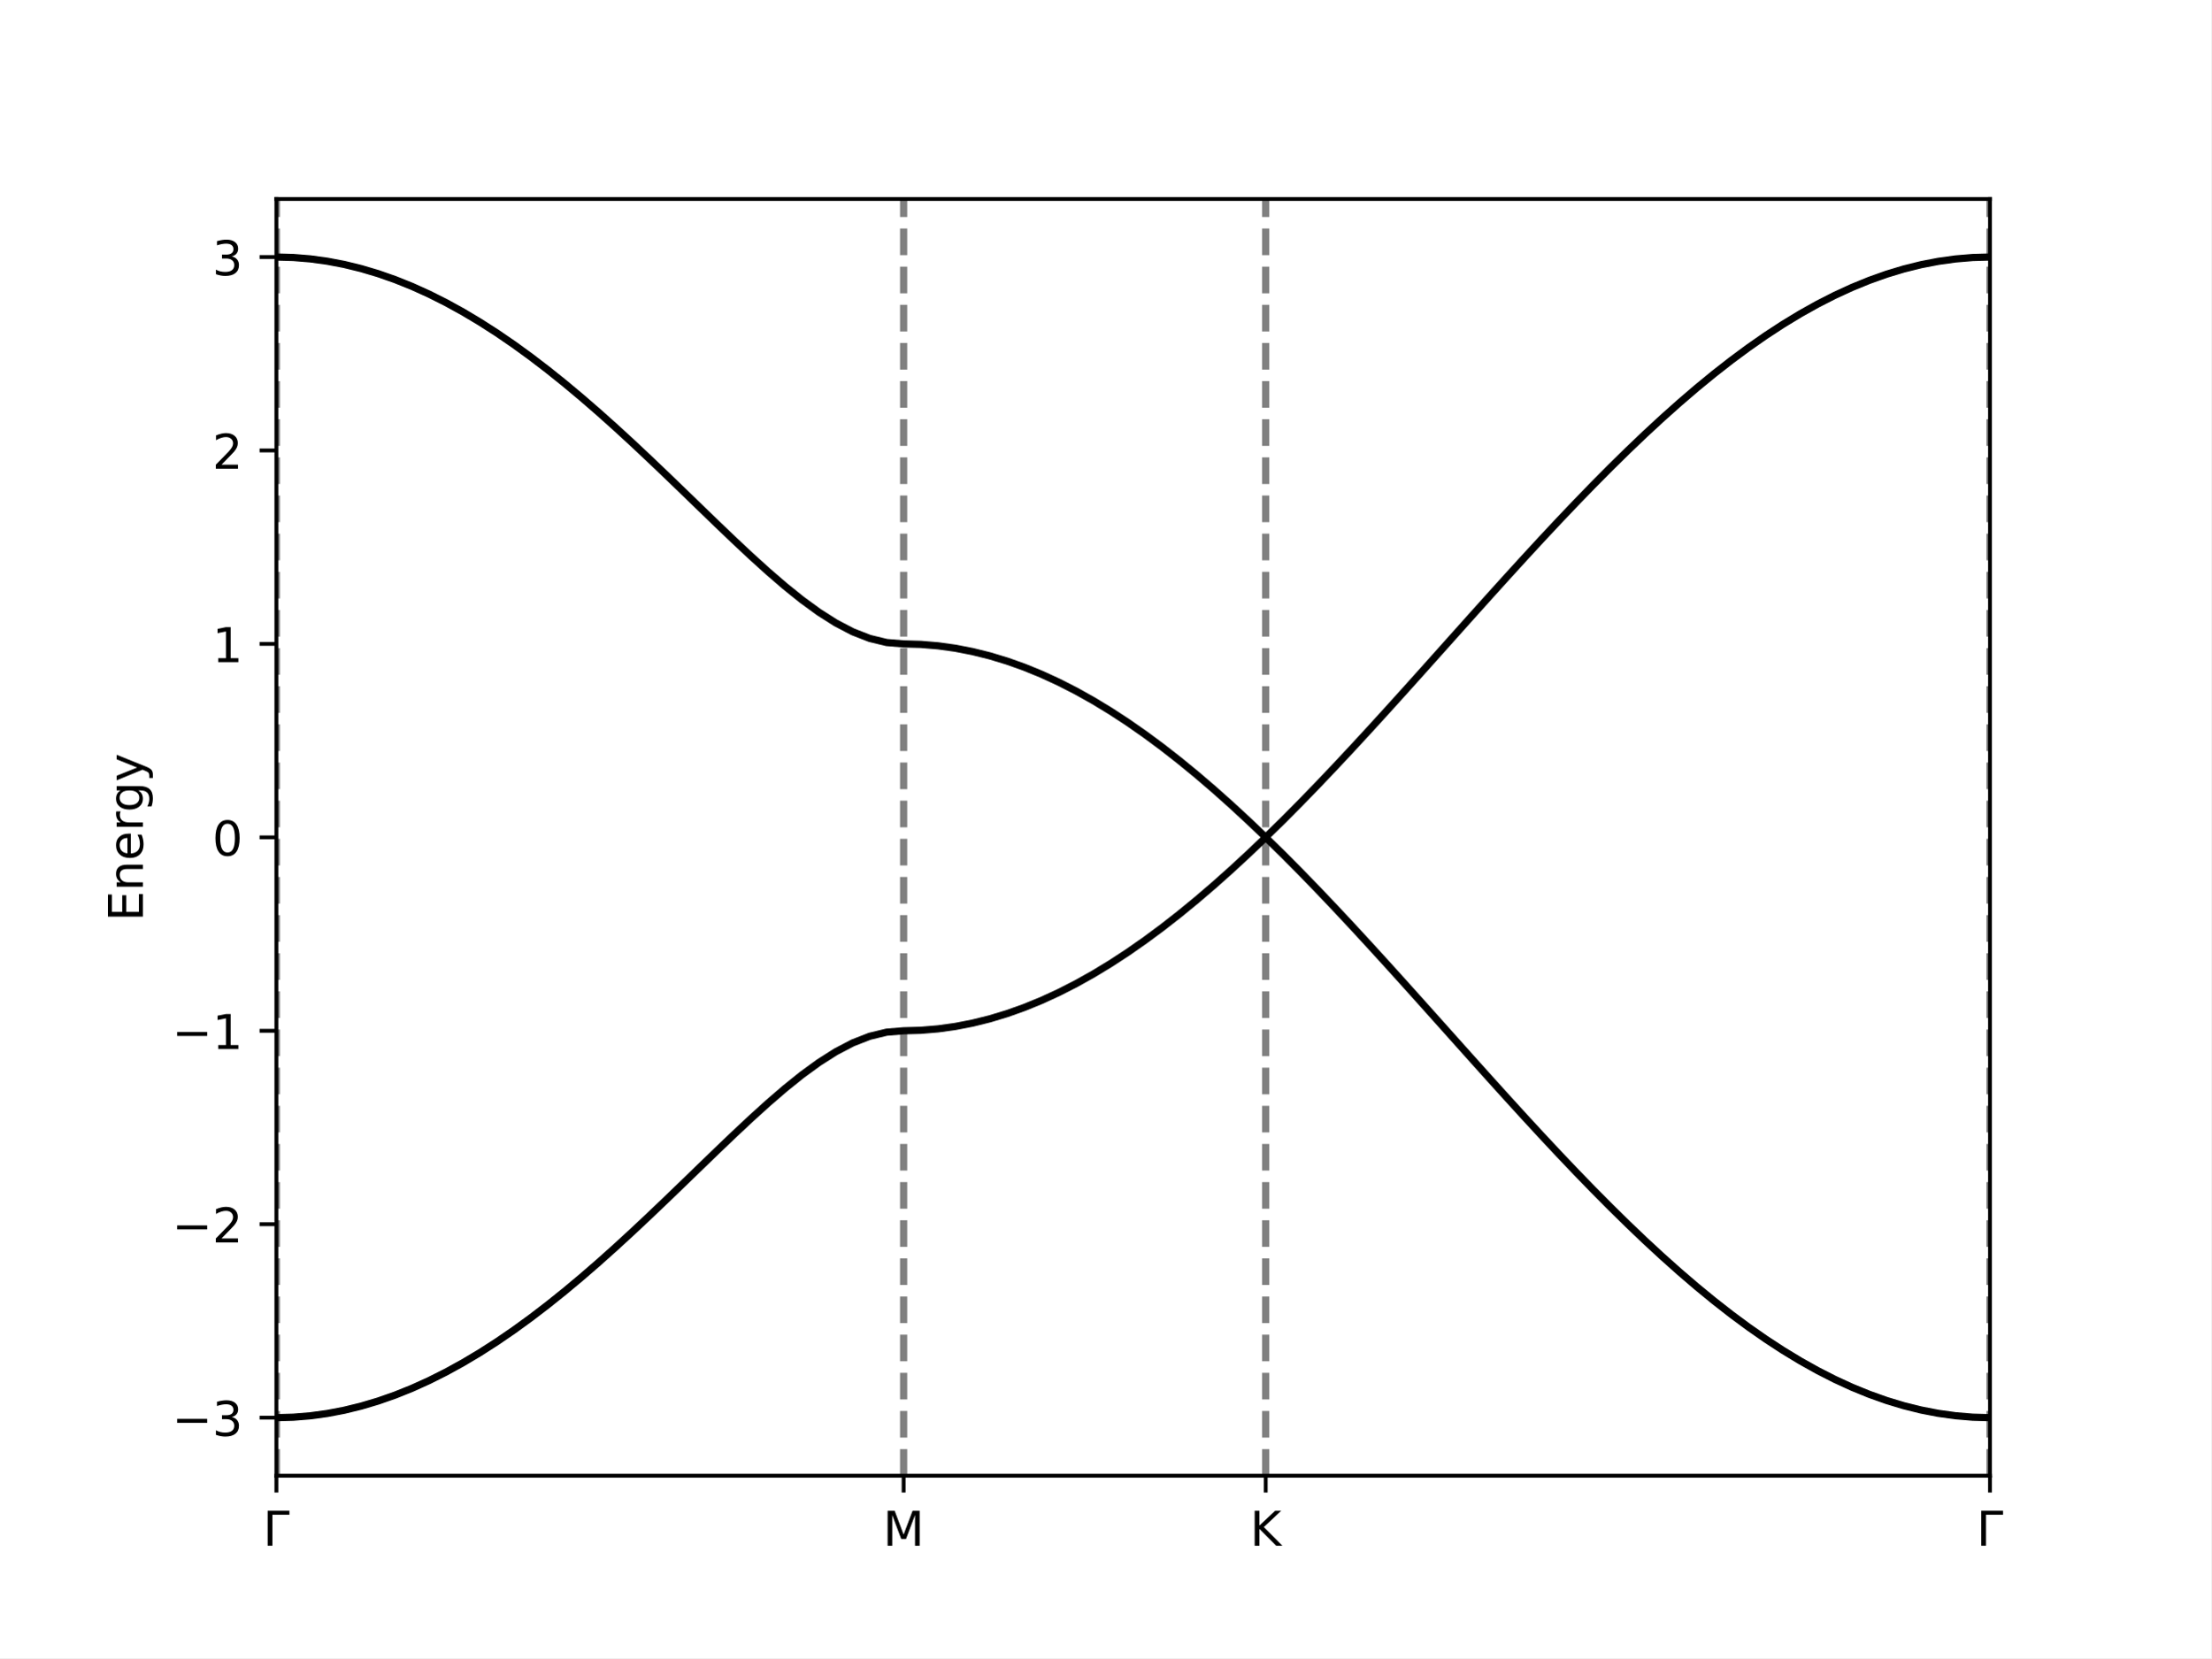
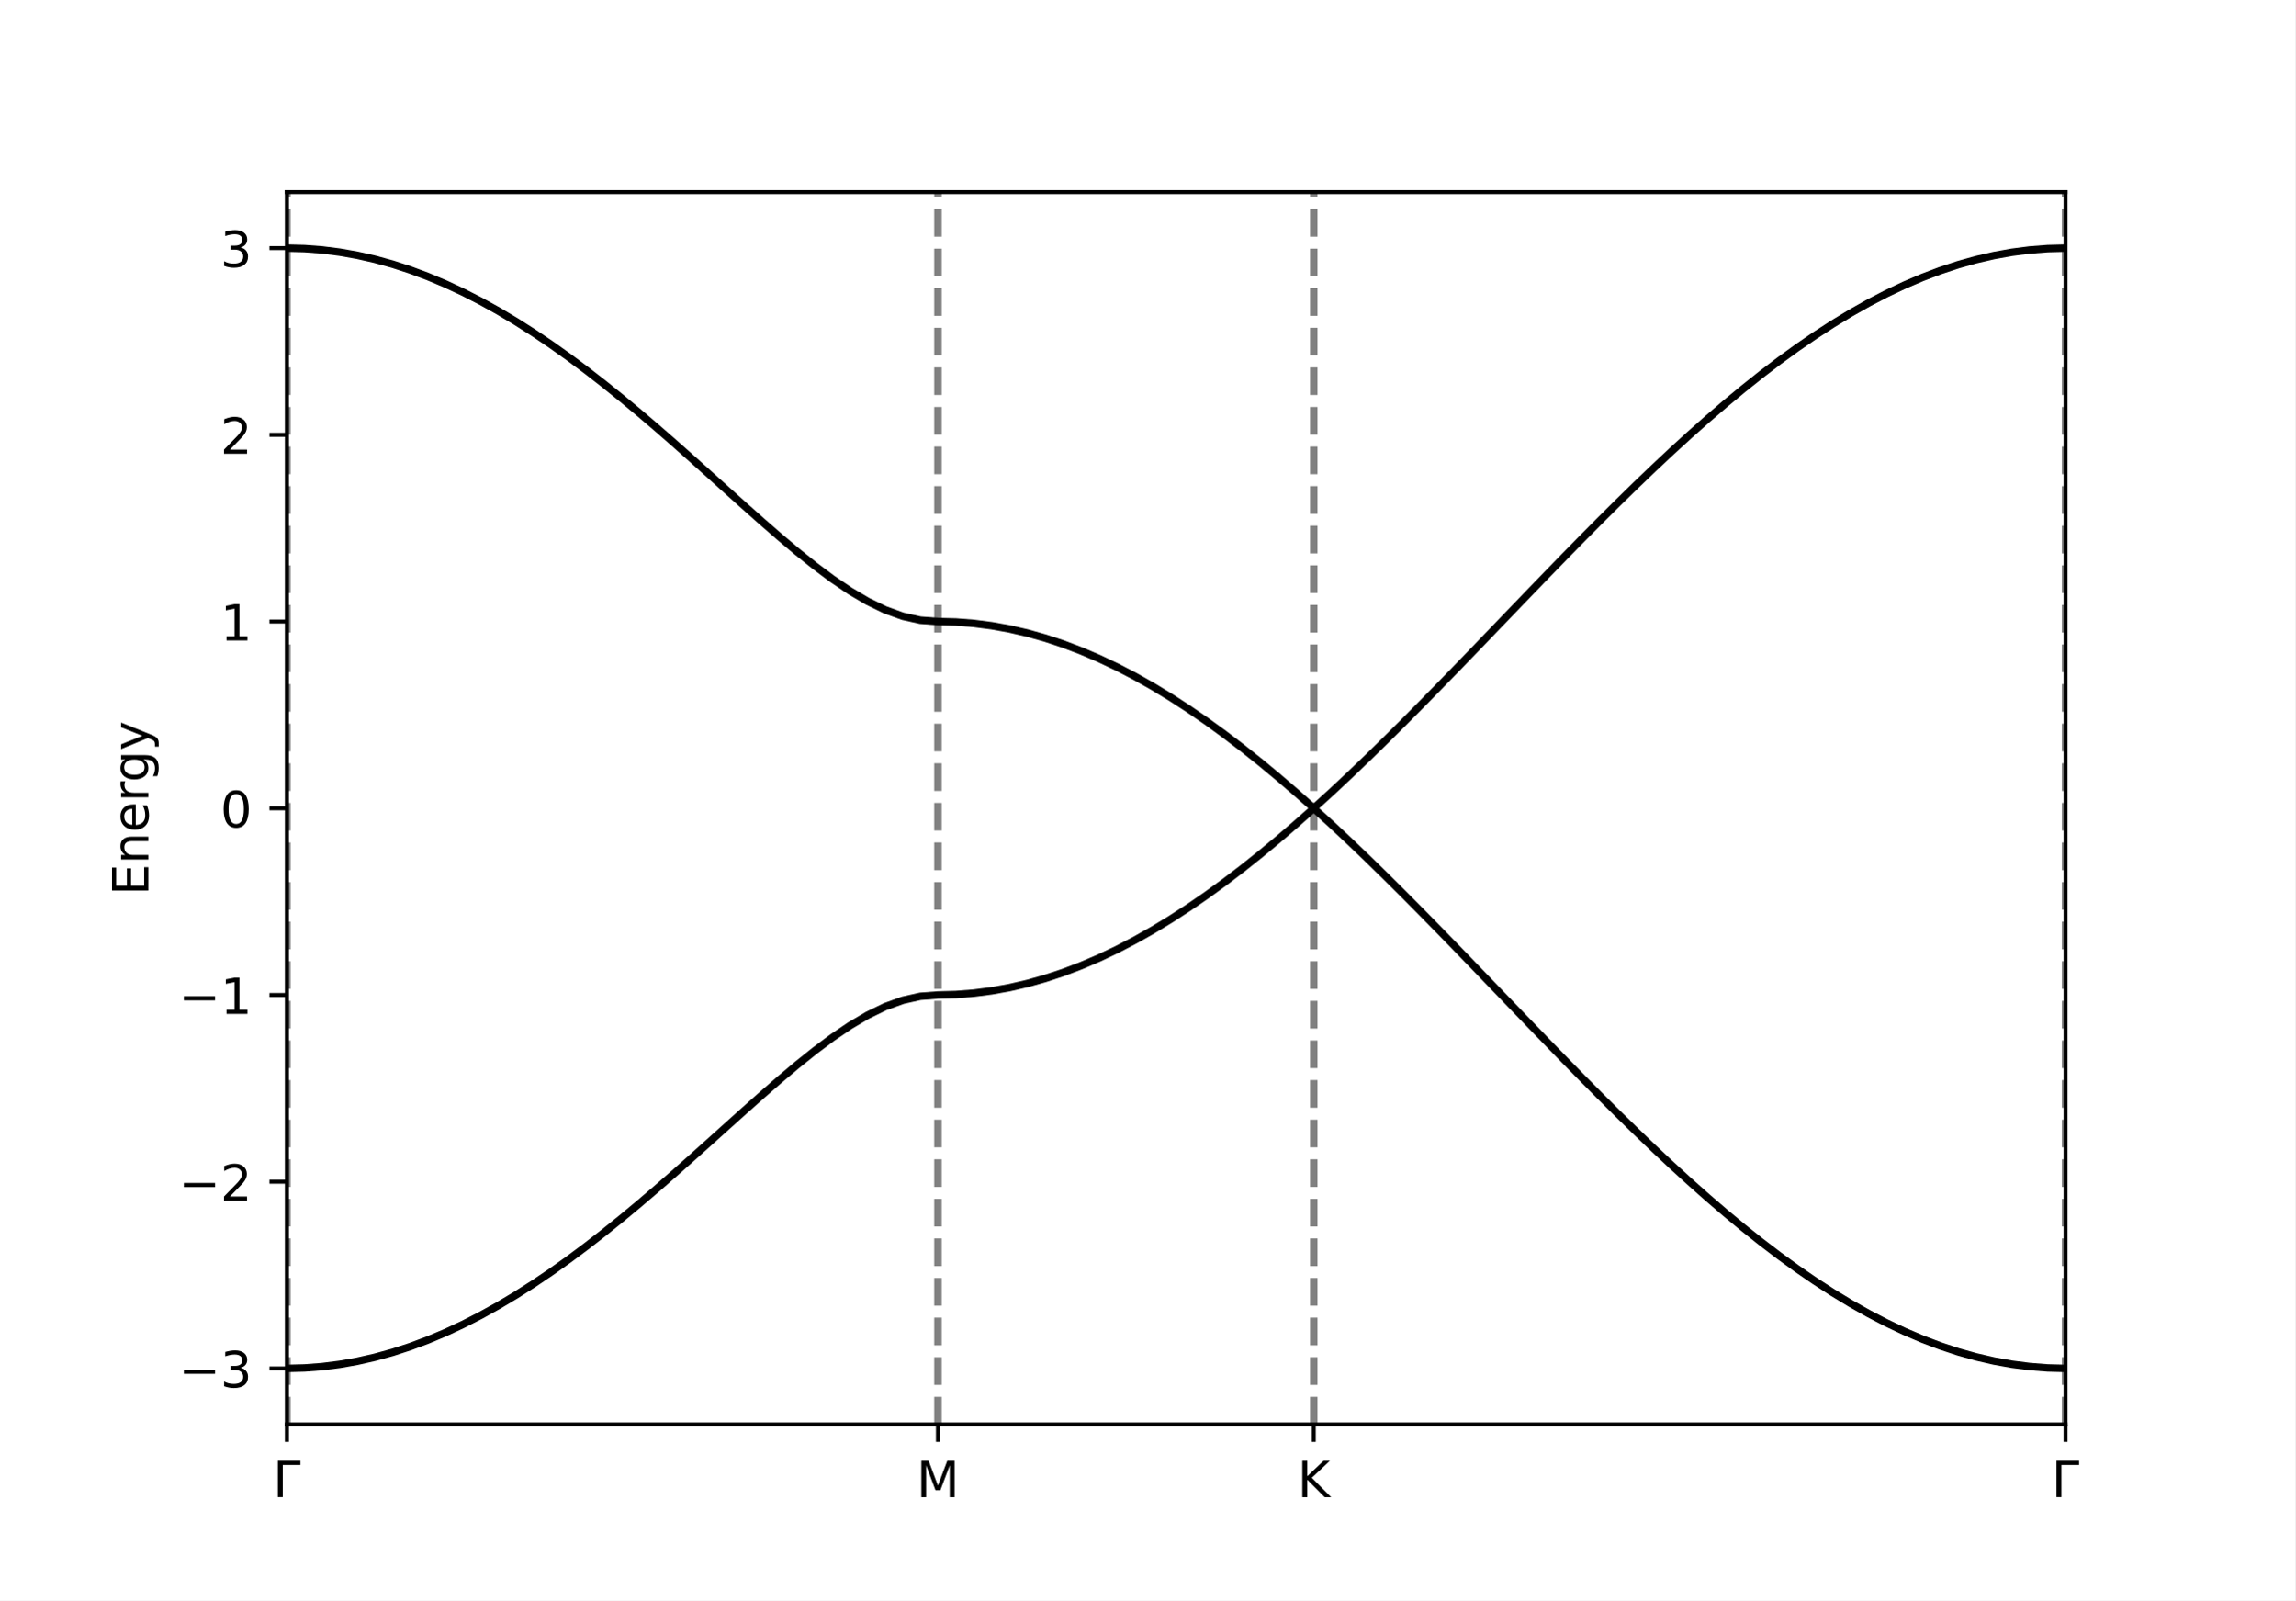
- <svg xmlns="http://www.w3.org/2000/svg" xmlns:xlink="http://www.w3.org/1999/xlink" width="460.8pt" height="345.6pt" viewBox="0 0 460.8 345.6" version="1.1">
+ <svg xmlns="http://www.w3.org/2000/svg" xmlns:xlink="http://www.w3.org/1999/xlink" width="460.8pt" height="321.36pt" viewBox="0 0 460.8 321.36" version="1.1">
  <defs>
    <style type="text/css">*{stroke-linejoin: round; stroke-linecap: butt}</style>
  </defs>
  <g id="figure_1">
    <g id="patch_1">
-       <path d="M 0 345.6  L 460.8 345.6  L 460.8 0  L 0 0  z " style="fill: #ffffff" />
+       <path d="M 0 321.36  L 460.8 321.36  L 460.8 0  L 0 0  z " style="fill: #ffffff" />
    </g>
    <g id="axes_1">
      <g id="patch_2">
-         <path d="M 57.6 307.584  L 414.72 307.584  L 414.72 41.472  L 57.6 41.472  z " style="fill: #ffffff" />
+         <path d="M 57.6 286.01  L 414.72 286.01  L 414.72 38.563  L 57.6 38.563  z " style="fill: #ffffff" />
      </g>
      <g id="matplotlib.axis_1">
        <g id="xtick_1">
          <g id="line2d_1">
            <defs>
-               <path id="mea2dc948be" d="M 0 0  L 0 3.5  " style="stroke: #000000; stroke-width: 0.8" />
+               <path id="m01cbefcef4" d="M 0 0  L 0 3.5  " style="stroke: #000000; stroke-width: 0.8" />
            </defs>
            <g>
-               <use xlink:href="#mea2dc948be" x="57.6" y="307.584" style="stroke: #000000; stroke-width: 0.8" />
+               <use xlink:href="#m01cbefcef4" x="57.6" y="286.01" style="stroke: #000000; stroke-width: 0.8" />
            </g>
          </g>
          <g id="text_1">
-             <g transform="translate(54.8 322.1824)scale(0.1 -0.1)">
+             <g transform="translate(54.8 300.6088) scale(0.1 -0.1)">
              <defs>
                <path id="DejaVuSans-393" d="M 628 0  L 628 4666  L 3531 4666  L 3531 4134  L 1259 4134  L 1259 0  L 628 0  z " transform="scale(0.015625)" />
              </defs>
              <use xlink:href="#DejaVuSans-393" transform="translate(0 0.09375)" />
            </g>
          </g>
        </g>
        <g id="xtick_2">
          <g id="line2d_2">
            <g>
-               <use xlink:href="#mea2dc948be" x="188.315" y="307.584" style="stroke: #000000; stroke-width: 0.8" />
+               <use xlink:href="#m01cbefcef4" x="188.315" y="286.01" style="stroke: #000000; stroke-width: 0.8" />
            </g>
          </g>
          <g id="text_2">
-             <g transform="translate(184.0009 322.1824)scale(0.1 -0.1)">
+             <g transform="translate(184.0009 300.6088) scale(0.1 -0.1)">
              <defs>
                <path id="DejaVuSans-4d" d="M 628 4666  L 1569 4666  L 2759 1491  L 3956 4666  L 4897 4666  L 4897 0  L 4281 0  L 4281 4097  L 3078 897  L 2444 897  L 1241 4097  L 1241 0  L 628 0  L 628 4666  z " transform="scale(0.015625)" />
              </defs>
              <use xlink:href="#DejaVuSans-4d" />
            </g>
          </g>
        </g>
        <g id="xtick_3">
          <g id="line2d_3">
            <g>
-               <use xlink:href="#mea2dc948be" x="263.776" y="307.584" style="stroke: #000000; stroke-width: 0.8" />
+               <use xlink:href="#m01cbefcef4" x="263.776" y="286.01" style="stroke: #000000; stroke-width: 0.8" />
            </g>
          </g>
          <g id="text_3">
-             <g transform="translate(260.4969 322.1824)scale(0.1 -0.1)">
+             <g transform="translate(260.4969 300.6088) scale(0.1 -0.1)">
              <defs>
                <path id="DejaVuSans-4b" d="M 628 4666  L 1259 4666  L 1259 2694  L 3353 4666  L 4166 4666  L 1850 2491  L 4331 0  L 3500 0  L 1259 2247  L 1259 0  L 628 0  L 628 4666  z " transform="scale(0.015625)" />
              </defs>
              <use xlink:href="#DejaVuSans-4b" />
            </g>
          </g>
        </g>
        <g id="xtick_4">
          <g id="line2d_4">
            <g>
-               <use xlink:href="#mea2dc948be" x="414.72" y="307.584" style="stroke: #000000; stroke-width: 0.8" />
+               <use xlink:href="#m01cbefcef4" x="414.72" y="286.01" style="stroke: #000000; stroke-width: 0.8" />
            </g>
          </g>
          <g id="text_4">
-             <g transform="translate(411.92 322.1824)scale(0.1 -0.1)">
+             <g transform="translate(411.92 300.6088) scale(0.1 -0.1)">
              <use xlink:href="#DejaVuSans-393" transform="translate(0 0.09375)" />
            </g>
          </g>
        </g>
      </g>
      <g id="matplotlib.axis_2">
        <g id="ytick_1">
          <g id="line2d_5">
            <defs>
-               <path id="m679d2a61d7" d="M 0 0  L -3.5 0  " style="stroke: #000000; stroke-width: 0.8" />
+               <path id="ma742dc3b4f" d="M 0 0  L -3.5 0  " style="stroke: #000000; stroke-width: 0.8" />
            </defs>
            <g>
-               <use xlink:href="#m679d2a61d7" x="57.6" y="295.488" style="stroke: #000000; stroke-width: 0.8" />
+               <use xlink:href="#ma742dc3b4f" x="57.6" y="274.763" style="stroke: #000000; stroke-width: 0.8" />
            </g>
          </g>
          <g id="text_5">
-             <g transform="translate(35.85781 299.2872)scale(0.1 -0.1)">
+             <g transform="translate(35.85781 278.562) scale(0.1 -0.1)">
              <defs>
                <path id="DejaVuSans-2212" d="M 678 2272  L 4684 2272  L 4684 1741  L 678 1741  L 678 2272  z " transform="scale(0.015625)" />
                <path id="DejaVuSans-33" d="M 2597 2516  Q 3050 2419 3304 2112  Q 3559 1806 3559 1356  Q 3559 666 3084 287  Q 2609 -91 1734 -91  Q 1441 -91 1130 -33  Q 819 25 488 141  L 488 750  Q 750 597 1062 519  Q 1375 441 1716 441  Q 2309 441 2620 675  Q 2931 909 2931 1356  Q 2931 1769 2642 2001  Q 2353 2234 1838 2234  L 1294 2234  L 1294 2753  L 1863 2753  Q 2328 2753 2575 2939  Q 2822 3125 2822 3475  Q 2822 3834 2567 4026  Q 2313 4219 1838 4219  Q 1578 4219 1281 4162  Q 984 4106 628 3988  L 628 4550  Q 988 4650 1302 4700  Q 1616 4750 1894 4750  Q 2613 4750 3031 4423  Q 3450 4097 3450 3541  Q 3450 3153 3228 2886  Q 3006 2619 2597 2516  z " transform="scale(0.015625)" />
              </defs>
              <use xlink:href="#DejaVuSans-2212" />
              <use xlink:href="#DejaVuSans-33" x="83.789" />
            </g>
          </g>
        </g>
        <g id="ytick_2">
          <g id="line2d_6">
            <g>
-               <use xlink:href="#m679d2a61d7" x="57.6" y="255.168" style="stroke: #000000; stroke-width: 0.8" />
+               <use xlink:href="#ma742dc3b4f" x="57.6" y="237.271" style="stroke: #000000; stroke-width: 0.8" />
            </g>
          </g>
          <g id="text_6">
-             <g transform="translate(35.85781 258.9672)scale(0.1 -0.1)">
+             <g transform="translate(35.85781 241.07) scale(0.1 -0.1)">
              <defs>
                <path id="DejaVuSans-32" d="M 1228 531  L 3431 531  L 3431 0  L 469 0  L 469 531  Q 828 903 1448 1529  Q 2069 2156 2228 2338  Q 2531 2678 2651 2914  Q 2772 3150 2772 3378  Q 2772 3750 2511 3984  Q 2250 4219 1831 4219  Q 1534 4219 1204 4116  Q 875 4013 500 3803  L 500 4441  Q 881 4594 1212 4672  Q 1544 4750 1819 4750  Q 2544 4750 2975 4387  Q 3406 4025 3406 3419  Q 3406 3131 3298 2873  Q 3191 2616 2906 2266  Q 2828 2175 2409 1742  Q 1991 1309 1228 531  z " transform="scale(0.015625)" />
              </defs>
              <use xlink:href="#DejaVuSans-2212" />
              <use xlink:href="#DejaVuSans-32" x="83.789" />
            </g>
          </g>
        </g>
        <g id="ytick_3">
          <g id="line2d_7">
            <g>
-               <use xlink:href="#m679d2a61d7" x="57.6" y="214.848" style="stroke: #000000; stroke-width: 0.8" />
+               <use xlink:href="#ma742dc3b4f" x="57.6" y="199.779" style="stroke: #000000; stroke-width: 0.8" />
            </g>
          </g>
          <g id="text_7">
-             <g transform="translate(35.85781 218.6472)scale(0.1 -0.1)">
+             <g transform="translate(35.85781 203.578) scale(0.1 -0.1)">
              <defs>
                <path id="DejaVuSans-31" d="M 794 531  L 1825 531  L 1825 4091  L 703 3866  L 703 4441  L 1819 4666  L 2450 4666  L 2450 531  L 3481 531  L 3481 0  L 794 0  L 794 531  z " transform="scale(0.015625)" />
              </defs>
              <use xlink:href="#DejaVuSans-2212" />
              <use xlink:href="#DejaVuSans-31" x="83.789" />
            </g>
          </g>
        </g>
        <g id="ytick_4">
          <g id="line2d_8">
            <g>
-               <use xlink:href="#m679d2a61d7" x="57.6" y="174.528" style="stroke: #000000; stroke-width: 0.8" />
+               <use xlink:href="#ma742dc3b4f" x="57.6" y="162.287" style="stroke: #000000; stroke-width: 0.8" />
            </g>
          </g>
          <g id="text_8">
-             <g transform="translate(44.2375 178.3272)scale(0.1 -0.1)">
+             <g transform="translate(44.2375 166.086) scale(0.1 -0.1)">
              <defs>
                <path id="DejaVuSans-30" d="M 2034 4250  Q 1547 4250 1301 3770  Q 1056 3291 1056 2328  Q 1056 1369 1301 889  Q 1547 409 2034 409  Q 2525 409 2770 889  Q 3016 1369 3016 2328  Q 3016 3291 2770 3770  Q 2525 4250 2034 4250  z M 2034 4750  Q 2819 4750 3233 4129  Q 3647 3509 3647 2328  Q 3647 1150 3233 529  Q 2819 -91 2034 -91  Q 1250 -91 836 529  Q 422 1150 422 2328  Q 422 3509 836 4129  Q 1250 4750 2034 4750  z " transform="scale(0.015625)" />
              </defs>
              <use xlink:href="#DejaVuSans-30" />
            </g>
          </g>
        </g>
        <g id="ytick_5">
          <g id="line2d_9">
            <g>
-               <use xlink:href="#m679d2a61d7" x="57.6" y="134.208" style="stroke: #000000; stroke-width: 0.8" />
+               <use xlink:href="#ma742dc3b4f" x="57.6" y="124.795" style="stroke: #000000; stroke-width: 0.8" />
            </g>
          </g>
          <g id="text_9">
-             <g transform="translate(44.2375 138.0072)scale(0.1 -0.1)">
+             <g transform="translate(44.2375 128.594) scale(0.1 -0.1)">
              <use xlink:href="#DejaVuSans-31" />
            </g>
          </g>
        </g>
        <g id="ytick_6">
          <g id="line2d_10">
            <g>
-               <use xlink:href="#m679d2a61d7" x="57.6" y="93.888" style="stroke: #000000; stroke-width: 0.8" />
+               <use xlink:href="#ma742dc3b4f" x="57.6" y="87.303" style="stroke: #000000; stroke-width: 0.8" />
            </g>
          </g>
          <g id="text_10">
-             <g transform="translate(44.2375 97.68722)scale(0.1 -0.1)">
+             <g transform="translate(44.2375 91.10202) scale(0.1 -0.1)">
              <use xlink:href="#DejaVuSans-32" />
            </g>
          </g>
        </g>
        <g id="ytick_7">
          <g id="line2d_11">
            <g>
-               <use xlink:href="#m679d2a61d7" x="57.6" y="53.568" style="stroke: #000000; stroke-width: 0.8" />
+               <use xlink:href="#ma742dc3b4f" x="57.6" y="49.811" style="stroke: #000000; stroke-width: 0.8" />
            </g>
          </g>
          <g id="text_11">
-             <g transform="translate(44.2375 57.36722)scale(0.1 -0.1)">
+             <g transform="translate(44.2375 53.61002) scale(0.1 -0.1)">
              <use xlink:href="#DejaVuSans-33" />
            </g>
          </g>
        </g>
        <g id="text_12">
-           <g transform="translate(29.77812 192.0342)rotate(-90)scale(0.1 -0.1)">
+           <g transform="translate(29.77812 179.793) rotate(-90) scale(0.1 -0.1)">
            <defs>
              <path id="DejaVuSans-45" d="M 628 4666  L 3578 4666  L 3578 4134  L 1259 4134  L 1259 2753  L 3481 2753  L 3481 2222  L 1259 2222  L 1259 531  L 3634 531  L 3634 0  L 628 0  L 628 4666  z " transform="scale(0.015625)" />
              <path id="DejaVuSans-6e" d="M 3513 2113  L 3513 0  L 2938 0  L 2938 2094  Q 2938 2591 2744 2837  Q 2550 3084 2163 3084  Q 1697 3084 1428 2787  Q 1159 2491 1159 1978  L 1159 0  L 581 0  L 581 3500  L 1159 3500  L 1159 2956  Q 1366 3272 1645 3428  Q 1925 3584 2291 3584  Q 2894 3584 3203 3211  Q 3513 2838 3513 2113  z " transform="scale(0.015625)" />
              <path id="DejaVuSans-65" d="M 3597 1894  L 3597 1613  L 953 1613  Q 991 1019 1311 708  Q 1631 397 2203 397  Q 2534 397 2845 478  Q 3156 559 3463 722  L 3463 178  Q 3153 47 2828 -22  Q 2503 -91 2169 -91  Q 1331 -91 842 396  Q 353 884 353 1716  Q 353 2575 817 3079  Q 1281 3584 2069 3584  Q 2775 3584 3186 3129  Q 3597 2675 3597 1894  z M 3022 2063  Q 3016 2534 2758 2815  Q 2500 3097 2075 3097  Q 1594 3097 1305 2825  Q 1016 2553 972 2059  L 3022 2063  z " transform="scale(0.015625)" />
              <path id="DejaVuSans-72" d="M 2631 2963  Q 2534 3019 2420 3045  Q 2306 3072 2169 3072  Q 1681 3072 1420 2755  Q 1159 2438 1159 1844  L 1159 0  L 581 0  L 581 3500  L 1159 3500  L 1159 2956  Q 1341 3275 1631 3429  Q 1922 3584 2338 3584  Q 2397 3584 2469 3576  Q 2541 3569 2628 3553  L 2631 2963  z " transform="scale(0.015625)" />
              <path id="DejaVuSans-67" d="M 2906 1791  Q 2906 2416 2648 2759  Q 2391 3103 1925 3103  Q 1463 3103 1205 2759  Q 947 2416 947 1791  Q 947 1169 1205 825  Q 1463 481 1925 481  Q 2391 481 2648 825  Q 2906 1169 2906 1791  z M 3481 434  Q 3481 -459 3084 -895  Q 2688 -1331 1869 -1331  Q 1566 -1331 1297 -1286  Q 1028 -1241 775 -1147  L 775 -588  Q 1028 -725 1275 -790  Q 1522 -856 1778 -856  Q 2344 -856 2625 -561  Q 2906 -266 2906 331  L 2906 616  Q 2728 306 2450 153  Q 2172 0 1784 0  Q 1141 0 747 490  Q 353 981 353 1791  Q 353 2603 747 3093  Q 1141 3584 1784 3584  Q 2172 3584 2450 3431  Q 2728 3278 2906 2969  L 2906 3500  L 3481 3500  L 3481 434  z " transform="scale(0.015625)" />
              <path id="DejaVuSans-79" d="M 2059 -325  Q 1816 -950 1584 -1140  Q 1353 -1331 966 -1331  L 506 -1331  L 506 -850  L 844 -850  Q 1081 -850 1212 -737  Q 1344 -625 1503 -206  L 1606 56  L 191 3500  L 800 3500  L 1894 763  L 2988 3500  L 3597 3500  L 2059 -325  z " transform="scale(0.015625)" />
            </defs>
            <use xlink:href="#DejaVuSans-45" />
            <use xlink:href="#DejaVuSans-6e" x="63.184" />
            <use xlink:href="#DejaVuSans-65" x="126.562" />
            <use xlink:href="#DejaVuSans-72" x="188.086" />
            <use xlink:href="#DejaVuSans-67" x="227.449" />
            <use xlink:href="#DejaVuSans-79" x="290.926" />
          </g>
        </g>
      </g>
      <g id="line2d_12">
-         <path d="M 57.6 307.584  L 57.6 41.472  " clip-path="url(#pdb99c90e65)" style="fill: none; stroke-dasharray: 5.55,2.4; stroke-dashoffset: 0; stroke: #808080; stroke-width: 1.5" />
+         <path d="M 57.6 286.01  L 57.6 38.563  " clip-path="url(#p4a7db091b0)" style="fill: none; stroke-dasharray: 5.55,2.4; stroke-dashoffset: 0; stroke: #808080; stroke-width: 1.5" />
      </g>
      <g id="line2d_13">
-         <path d="M 188.315 307.584  L 188.315 41.472  " clip-path="url(#pdb99c90e65)" style="fill: none; stroke-dasharray: 5.55,2.4; stroke-dashoffset: 0; stroke: #808080; stroke-width: 1.5" />
+         <path d="M 188.315 286.01  L 188.315 38.563  " clip-path="url(#p4a7db091b0)" style="fill: none; stroke-dasharray: 5.55,2.4; stroke-dashoffset: 0; stroke: #808080; stroke-width: 1.5" />
      </g>
      <g id="line2d_14">
-         <path d="M 263.776 307.584  L 263.776 41.472  " clip-path="url(#pdb99c90e65)" style="fill: none; stroke-dasharray: 5.55,2.4; stroke-dashoffset: 0; stroke: #808080; stroke-width: 1.5" />
+         <path d="M 263.776 286.01  L 263.776 38.563  " clip-path="url(#p4a7db091b0)" style="fill: none; stroke-dasharray: 5.55,2.4; stroke-dashoffset: 0; stroke: #808080; stroke-width: 1.5" />
      </g>
      <g id="line2d_15">
-         <path d="M 414.72 307.584  L 414.72 41.472  " clip-path="url(#pdb99c90e65)" style="fill: none; stroke-dasharray: 5.55,2.4; stroke-dashoffset: 0; stroke: #808080; stroke-width: 1.5" />
+         <path d="M 414.72 286.01  L 414.72 38.563  " clip-path="url(#p4a7db091b0)" style="fill: none; stroke-dasharray: 5.55,2.4; stroke-dashoffset: 0; stroke: #808080; stroke-width: 1.5" />
      </g>
      <g id="line2d_16">
-         <path d="M 57.6 295.488  L 61.133 295.391  L 64.666 295.101  L 68.199 294.618  L 71.731 293.943  L 75.264 293.078  L 78.797 292.025  L 82.33 290.787  L 85.863 289.367  L 89.396 287.768  L 92.928 285.994  L 96.461 284.051  L 99.994 281.943  L 103.527 279.676  L 107.06 277.256  L 110.593 274.691  L 114.125 271.988  L 117.658 269.156  L 121.191 266.204  L 124.724 263.142  L 128.257 259.983  L 131.79 256.738  L 135.322 253.422  L 138.855 250.052  L 142.388 246.645  L 145.921 243.223  L 149.454 239.81  L 152.987 236.433  L 156.519 233.126  L 160.052 229.927  L 163.585 226.881  L 167.118 224.04  L 170.651 221.464  L 174.184 219.218  L 177.716 217.371  L 181.249 215.992  L 184.782 215.137  L 188.315 214.848  L 191.908 214.748  L 195.502 214.447  L 199.095 213.947  L 202.688 213.249  L 206.282 212.355  L 209.875 211.266  L 213.469 209.986  L 217.062 208.517  L 220.655 206.864  L 224.249 205.03  L 227.842 203.02  L 231.435 200.839  L 235.029 198.492  L 238.622 195.985  L 242.216 193.325  L 245.809 190.518  L 249.402 187.571  L 252.996 184.492  L 256.589 181.287  L 260.182 177.966  L 263.776 174.543  L 267.37 178.052  L 270.964 181.674  L 274.558 185.38  L 278.151 189.158  L 281.745 193  L 285.339 196.897  L 288.933 200.838  L 292.527 204.814  L 296.121 208.815  L 299.715 212.831  L 303.309 216.852  L 306.903 220.868  L 310.497 224.869  L 314.091 228.845  L 317.684 232.787  L 321.278 236.684  L 324.872 240.526  L 328.466 244.305  L 332.06 248.01  L 335.654 251.633  L 339.248 255.164  L 342.842 258.596  L 346.436 261.918  L 350.03 265.123  L 353.624 268.204  L 357.217 271.152  L 360.811 273.959  L 364.405 276.62  L 367.999 279.127  L 371.593 281.475  L 375.187 283.656  L 378.781 285.667  L 382.375 287.501  L 385.969 289.155  L 389.563 290.624  L 393.157 291.905  L 396.75 292.994  L 400.344 293.889  L 403.938 294.587  L 407.532 295.087  L 411.126 295.388  L 414.72 295.488  " clip-path="url(#pdb99c90e65)" style="fill: none; stroke: #000000; stroke-width: 1.5; stroke-linecap: square" />
+         <path d="M 57.6 274.763  L 61.133 274.673  L 64.666 274.403  L 68.199 273.953  L 71.731 273.326  L 75.264 272.522  L 78.797 271.543  L 82.33 270.392  L 85.863 269.071  L 89.396 267.584  L 92.928 265.935  L 96.461 264.128  L 99.994 262.168  L 103.527 260.06  L 107.06 257.81  L 110.593 255.425  L 114.125 252.911  L 117.658 250.278  L 121.191 247.533  L 124.724 244.686  L 128.257 241.748  L 131.79 238.731  L 135.322 235.648  L 138.855 232.514  L 142.388 229.346  L 145.921 226.164  L 149.454 222.99  L 152.987 219.85  L 156.519 216.775  L 160.052 213.801  L 163.585 210.968  L 167.118 208.326  L 170.651 205.931  L 174.184 203.842  L 177.716 202.125  L 181.249 200.842  L 184.782 200.048  L 188.315 199.779  L 191.908 199.686  L 195.502 199.406  L 199.095 198.941  L 202.688 198.292  L 206.282 197.461  L 209.875 196.448  L 213.469 195.258  L 217.062 193.892  L 220.655 192.355  L 224.249 190.649  L 227.842 188.78  L 231.435 186.752  L 235.029 184.57  L 238.622 182.239  L 242.216 179.766  L 245.809 177.156  L 249.402 174.415  L 252.996 171.552  L 256.589 168.572  L 260.182 165.483  L 263.776 162.3  L 267.37 165.563  L 270.964 168.932  L 274.558 172.377  L 278.151 175.891  L 281.745 179.463  L 285.339 183.087  L 288.933 186.752  L 292.527 190.449  L 296.121 194.169  L 299.715 197.903  L 303.309 201.642  L 306.903 205.377  L 310.497 209.097  L 314.091 212.794  L 317.684 216.459  L 321.278 220.083  L 324.872 223.656  L 328.466 227.169  L 332.06 230.615  L 335.654 233.984  L 339.248 237.267  L 342.842 240.458  L 346.436 243.547  L 350.03 246.528  L 353.624 249.392  L 357.217 252.133  L 360.811 254.744  L 364.405 257.218  L 367.999 259.55  L 371.593 261.732  L 375.187 263.761  L 378.781 265.63  L 382.375 267.336  L 385.969 268.874  L 389.563 270.24  L 393.157 271.431  L 396.75 272.444  L 400.344 273.276  L 403.938 273.925  L 407.532 274.39  L 411.126 274.67  L 414.72 274.763  " clip-path="url(#p4a7db091b0)" style="fill: none; stroke: #000000; stroke-width: 1.5; stroke-linecap: square" />
      </g>
      <g id="line2d_17">
-         <path d="M 57.6 53.568  L 61.133 53.665  L 64.666 53.955  L 68.199 54.438  L 71.731 55.113  L 75.264 55.978  L 78.797 57.031  L 82.33 58.269  L 85.863 59.689  L 89.396 61.288  L 92.928 63.062  L 96.461 65.005  L 99.994 67.113  L 103.527 69.38  L 107.06 71.8  L 110.593 74.365  L 114.125 77.068  L 117.658 79.9  L 121.191 82.852  L 124.724 85.914  L 128.257 89.073  L 131.79 92.318  L 135.322 95.634  L 138.855 99.004  L 142.388 102.411  L 145.921 105.833  L 149.454 109.246  L 152.987 112.623  L 156.519 115.93  L 160.052 119.129  L 163.585 122.175  L 167.118 125.016  L 170.651 127.592  L 174.184 129.838  L 177.716 131.685  L 181.249 133.064  L 184.782 133.919  L 188.315 134.208  L 191.908 134.308  L 195.502 134.609  L 199.095 135.109  L 202.688 135.807  L 206.282 136.701  L 209.875 137.79  L 213.469 139.07  L 217.062 140.539  L 220.655 142.192  L 224.249 144.026  L 227.842 146.036  L 231.435 148.217  L 235.029 150.564  L 238.622 153.071  L 242.216 155.731  L 245.809 158.538  L 249.402 161.485  L 252.996 164.564  L 256.589 167.769  L 260.182 171.09  L 263.776 174.513  L 267.37 171.004  L 270.964 167.382  L 274.558 163.676  L 278.151 159.898  L 281.745 156.056  L 285.339 152.159  L 288.933 148.218  L 292.527 144.242  L 296.121 140.241  L 299.715 136.225  L 303.309 132.204  L 306.903 128.188  L 310.497 124.187  L 314.091 120.211  L 317.684 116.269  L 321.278 112.372  L 324.872 108.53  L 328.466 104.751  L 332.06 101.046  L 335.654 97.423  L 339.248 93.892  L 342.842 90.46  L 346.436 87.138  L 350.03 83.933  L 353.624 80.852  L 357.217 77.904  L 360.811 75.097  L 364.405 72.436  L 367.999 69.929  L 371.593 67.581  L 375.187 65.4  L 378.781 63.389  L 382.375 61.555  L 385.969 59.901  L 389.563 58.432  L 393.157 57.151  L 396.75 56.062  L 400.344 55.167  L 403.938 54.469  L 407.532 53.969  L 411.126 53.668  L 414.72 53.568  " clip-path="url(#pdb99c90e65)" style="fill: none; stroke: #000000; stroke-width: 1.5; stroke-linecap: square" />
+         <path d="M 57.6 49.811  L 61.133 49.901  L 64.666 50.171  L 68.199 50.62  L 71.731 51.248  L 75.264 52.052  L 78.797 53.031  L 82.33 54.182  L 85.863 55.503  L 89.396 56.99  L 92.928 58.639  L 96.461 60.446  L 99.994 62.406  L 103.527 64.514  L 107.06 66.764  L 110.593 69.149  L 114.125 71.662  L 117.658 74.296  L 121.191 77.041  L 124.724 79.888  L 128.257 82.826  L 131.79 85.843  L 135.322 88.926  L 138.855 92.06  L 142.388 95.228  L 145.921 98.41  L 149.454 101.584  L 152.987 104.723  L 156.519 107.798  L 160.052 110.773  L 163.585 113.605  L 167.118 116.247  L 170.651 118.643  L 174.184 120.732  L 177.716 122.449  L 181.249 123.731  L 184.782 124.526  L 188.315 124.795  L 191.908 124.888  L 195.502 125.167  L 199.095 125.632  L 202.688 126.281  L 206.282 127.113  L 209.875 128.125  L 213.469 129.316  L 217.062 130.682  L 220.655 132.219  L 224.249 133.924  L 227.842 135.793  L 231.435 137.822  L 235.029 140.004  L 238.622 142.334  L 242.216 144.808  L 245.809 147.418  L 249.402 150.158  L 252.996 153.022  L 256.589 156.002  L 260.182 159.09  L 263.776 162.273  L 267.37 159.01  L 270.964 155.642  L 274.558 152.196  L 278.151 148.683  L 281.745 145.11  L 285.339 141.487  L 288.933 137.822  L 292.527 134.125  L 296.121 130.405  L 299.715 126.67  L 303.309 122.931  L 306.903 119.197  L 310.497 115.476  L 314.091 111.779  L 317.684 108.114  L 321.278 104.491  L 324.872 100.918  L 328.466 97.404  L 332.06 93.959  L 335.654 90.59  L 339.248 87.306  L 342.842 84.116  L 346.436 81.026  L 350.03 78.046  L 353.624 75.181  L 357.217 72.44  L 360.811 69.83  L 364.405 67.355  L 367.999 65.024  L 371.593 62.841  L 375.187 60.813  L 378.781 58.943  L 382.375 57.237  L 385.969 55.699  L 389.563 54.333  L 393.157 53.142  L 396.75 52.13  L 400.344 51.298  L 403.938 50.648  L 407.532 50.183  L 411.126 49.904  L 414.72 49.811  " clip-path="url(#p4a7db091b0)" style="fill: none; stroke: #000000; stroke-width: 1.5; stroke-linecap: square" />
      </g>
      <g id="patch_3">
-         <path d="M 57.6 307.584  L 57.6 41.472  " style="fill: none; stroke: #000000; stroke-width: 0.8; stroke-linejoin: miter; stroke-linecap: square" />
+         <path d="M 57.6 286.01  L 57.6 38.563  " style="fill: none; stroke: #000000; stroke-width: 0.8; stroke-linejoin: miter; stroke-linecap: square" />
      </g>
      <g id="patch_4">
-         <path d="M 414.72 307.584  L 414.72 41.472  " style="fill: none; stroke: #000000; stroke-width: 0.8; stroke-linejoin: miter; stroke-linecap: square" />
+         <path d="M 414.72 286.01  L 414.72 38.563  " style="fill: none; stroke: #000000; stroke-width: 0.8; stroke-linejoin: miter; stroke-linecap: square" />
      </g>
      <g id="patch_5">
-         <path d="M 57.6 307.584  L 414.72 307.584  " style="fill: none; stroke: #000000; stroke-width: 0.8; stroke-linejoin: miter; stroke-linecap: square" />
+         <path d="M 57.6 286.01  L 414.72 286.01  " style="fill: none; stroke: #000000; stroke-width: 0.8; stroke-linejoin: miter; stroke-linecap: square" />
      </g>
      <g id="patch_6">
-         <path d="M 57.6 41.472  L 414.72 41.472  " style="fill: none; stroke: #000000; stroke-width: 0.8; stroke-linejoin: miter; stroke-linecap: square" />
+         <path d="M 57.6 38.563  L 414.72 38.563  " style="fill: none; stroke: #000000; stroke-width: 0.8; stroke-linejoin: miter; stroke-linecap: square" />
      </g>
    </g>
  </g>
  <defs>
-     <clipPath id="pdb99c90e65">
-       <rect x="57.6" y="41.472" width="357.12" height="266.112" />
+     <clipPath id="p4a7db091b0">
+       <rect x="57.6" y="38.563" width="357.12" height="247.447" />
    </clipPath>
  </defs>
</svg>
